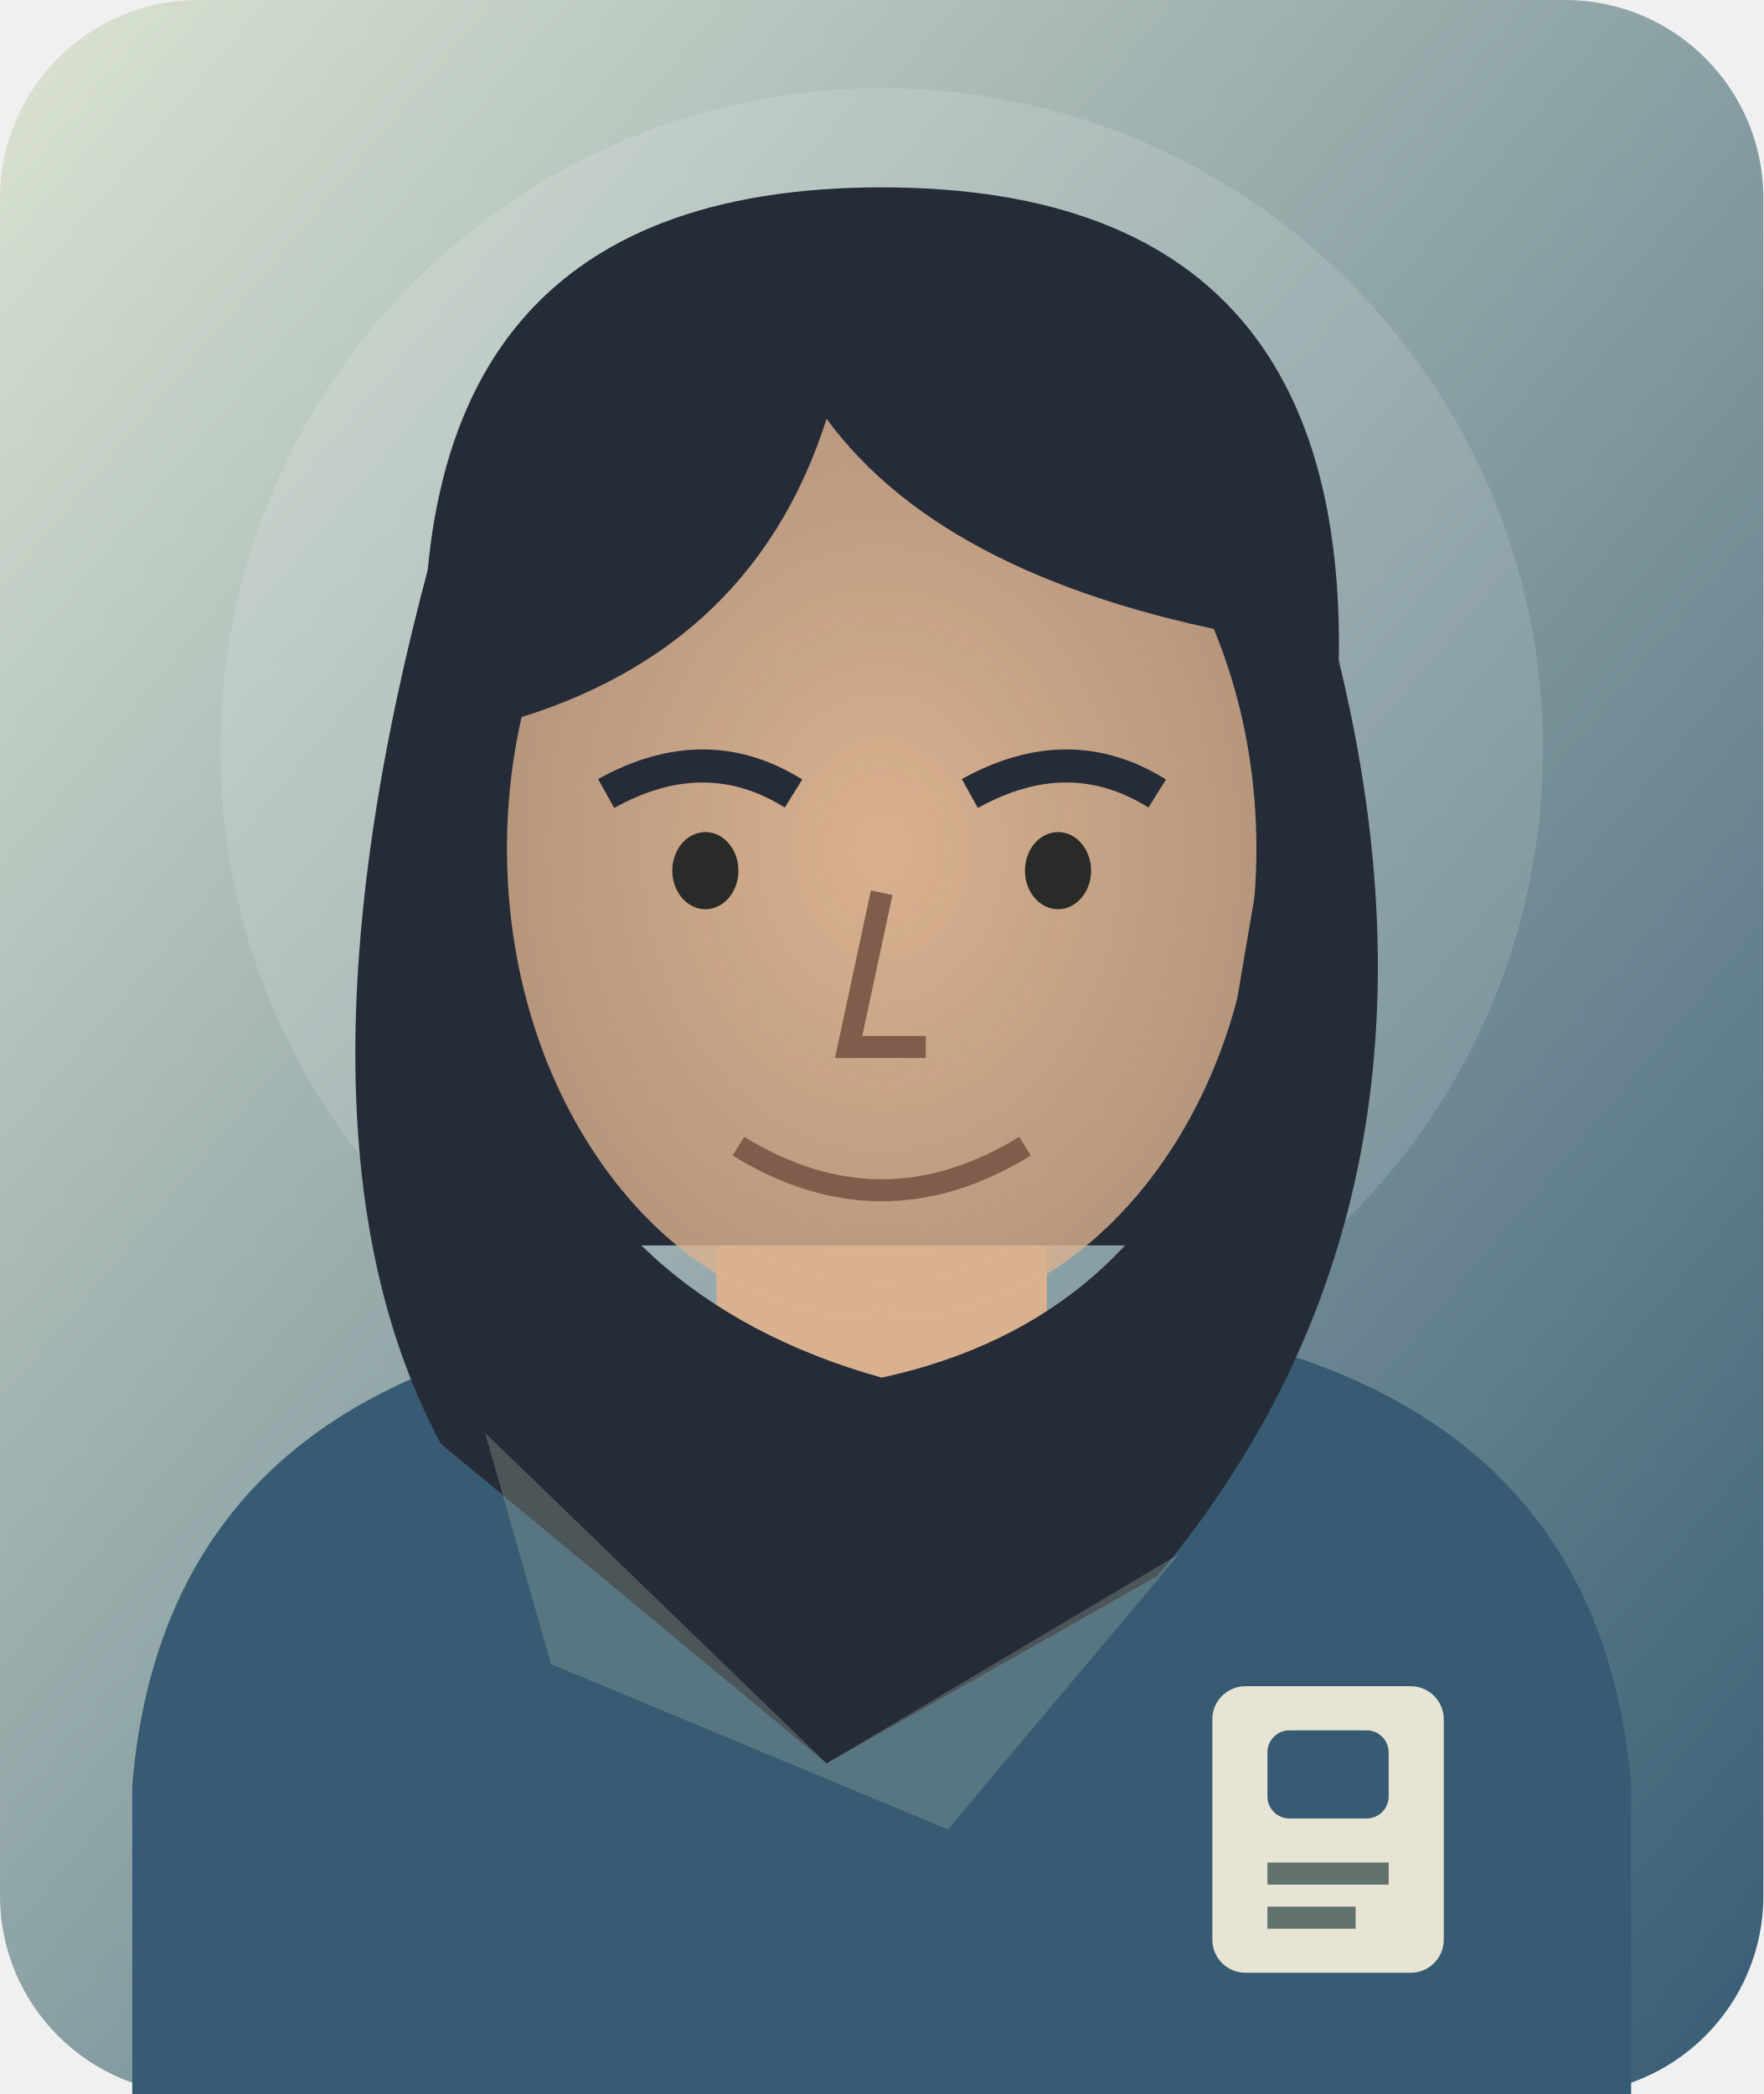
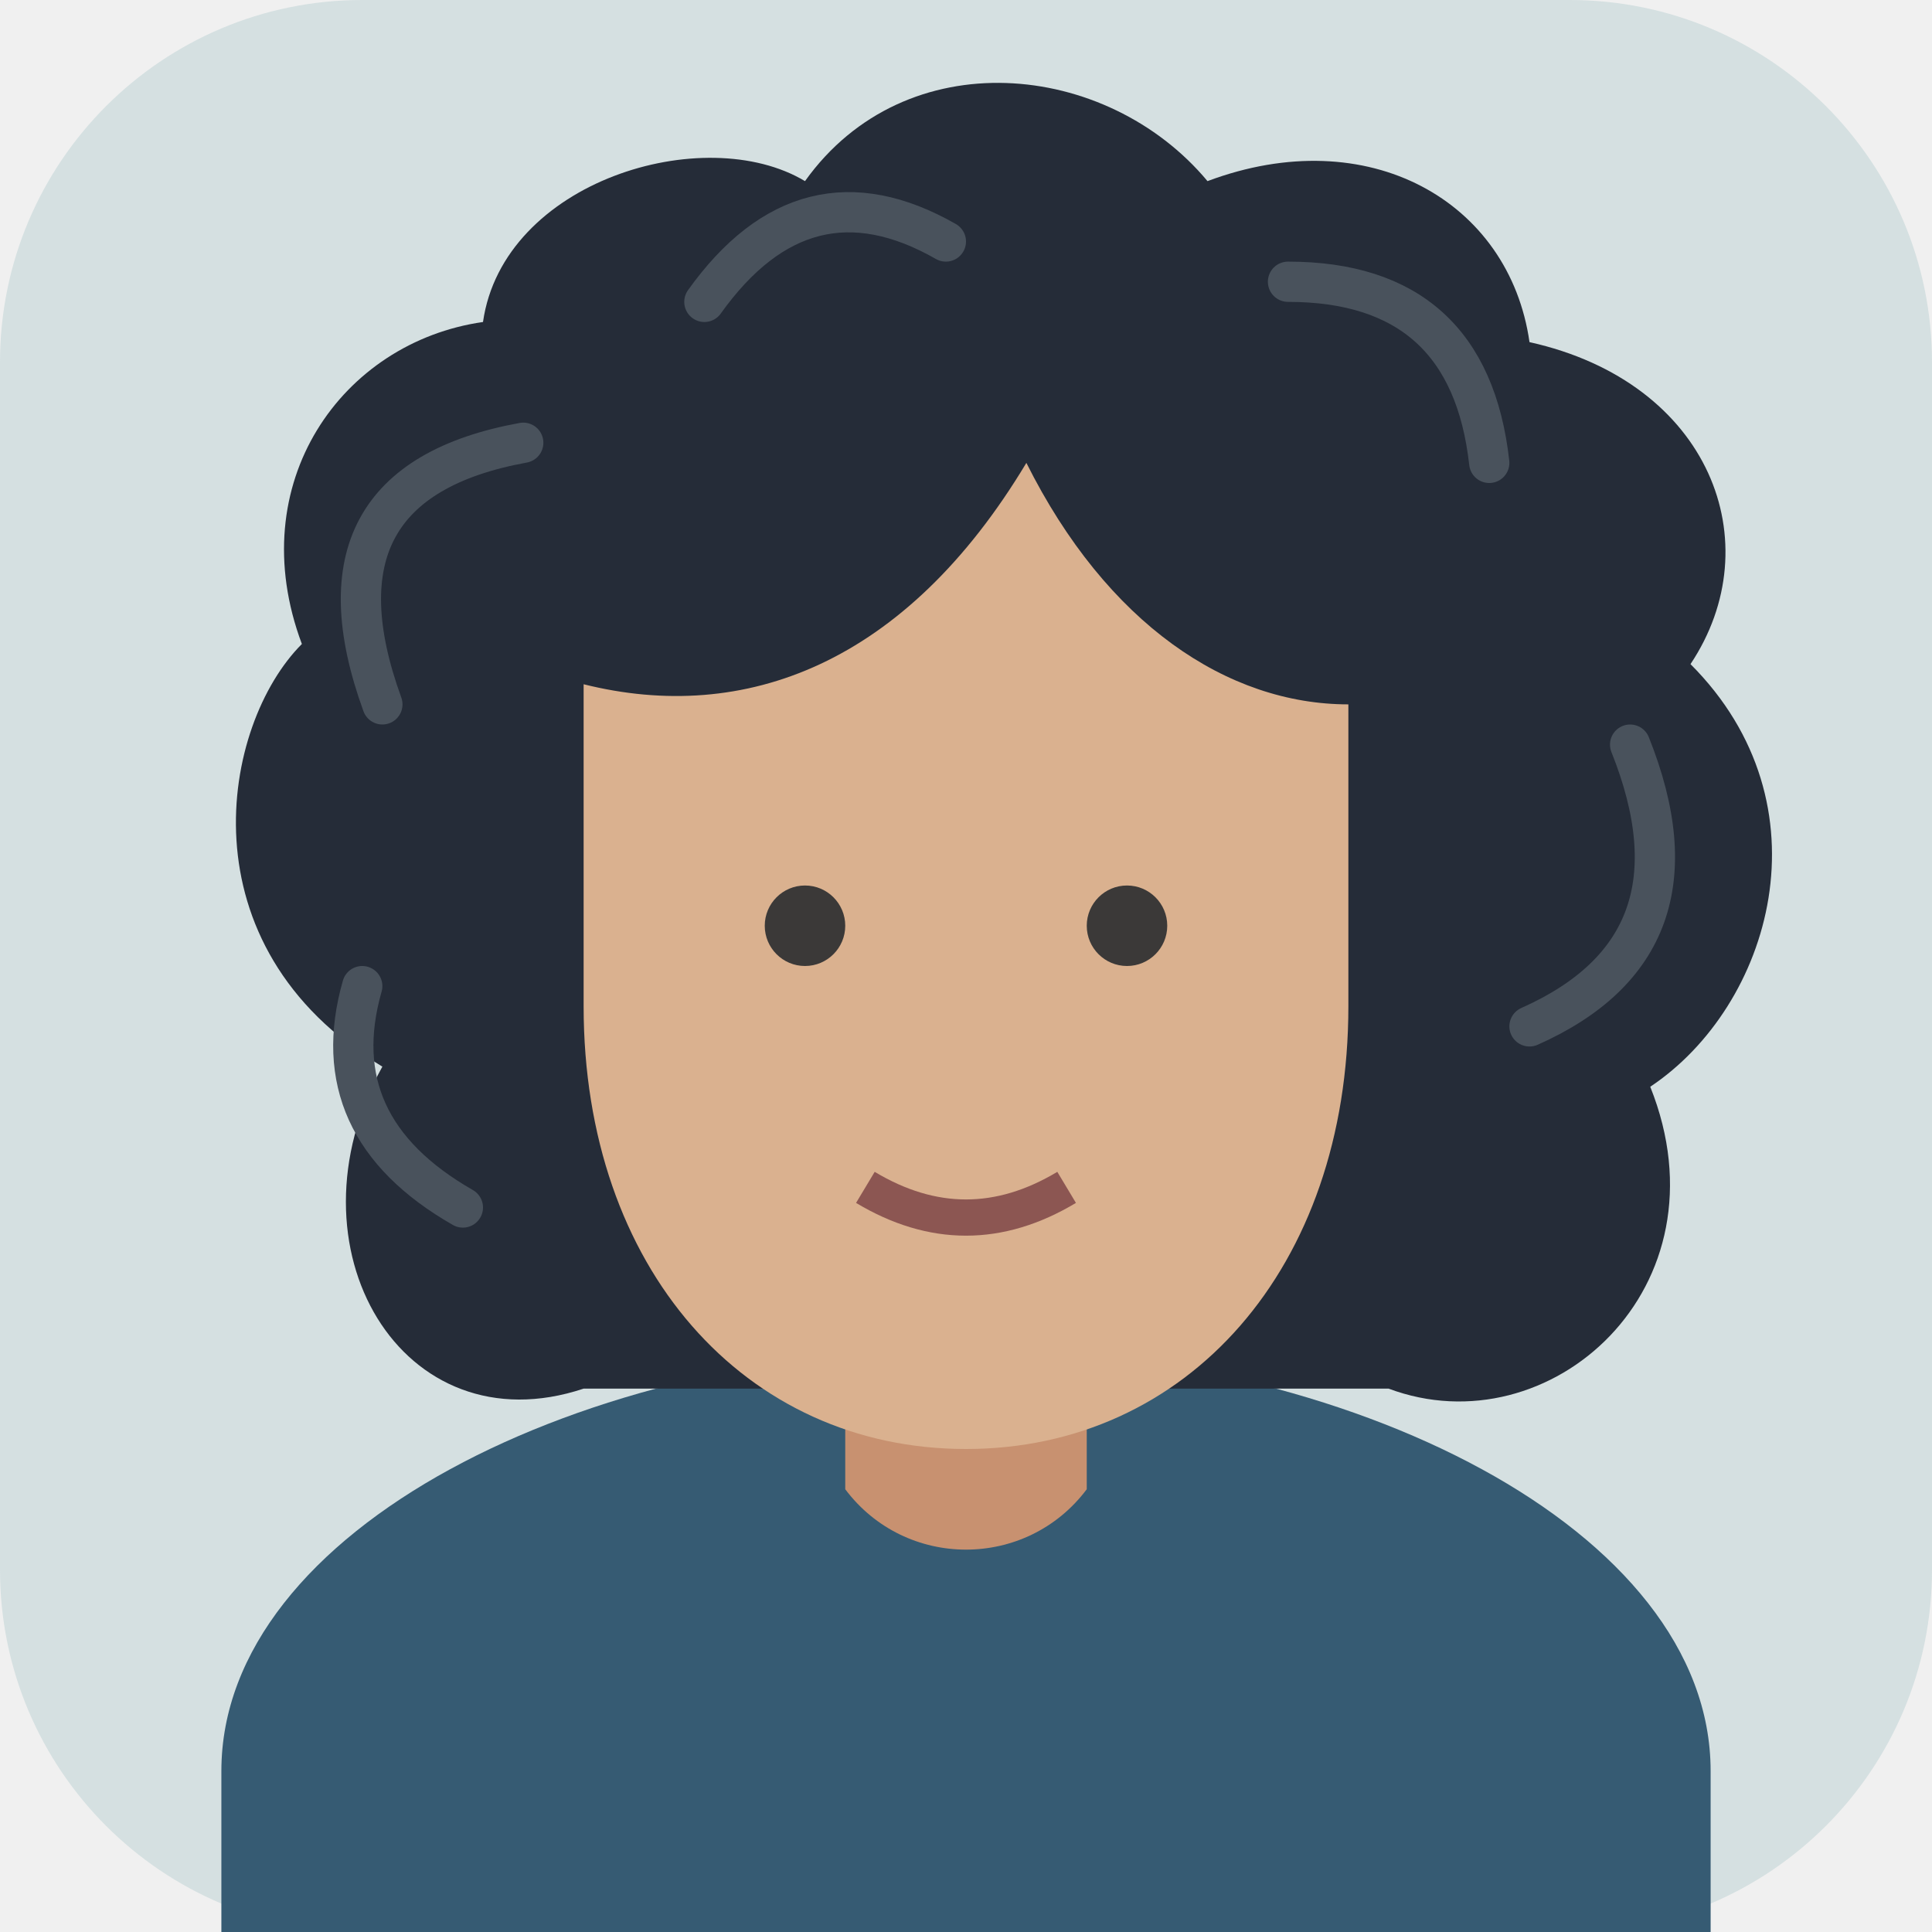
- <svg xmlns="http://www.w3.org/2000/svg" viewBox="0 0 160 190">
-   <defs>
-     <linearGradient id="b" x2="1" y2="1">
-       <stop stop-color="#dce4d3" />
-       <stop offset="1" stop-color="#365b73" />
-     </linearGradient>
-     <radialGradient id="s">
-       <stop stop-color="#dab18f" />
-       <stop offset="1" stop-color="#dab18f" stop-opacity=".8" />
-     </radialGradient>
-   </defs>
-   <rect width="160" height="190" rx="18" fill="url(#b)" />
-   <circle cx="80" cy="68" r="60" fill="#ffffff" opacity=".13" />
-   <path d="M12 190v-28q3-36 44-42h48q41 6 44 42v28" fill="#365b73" />
-   <path d="M65 105v26q15 16 30 0v-26" fill="#dab18f" />
-   <path d="M39 68q-5-51 41-51t41 51v45H39" fill="#252c38" />
-   <ellipse cx="80" cy="77" rx="34" ry="43" fill="url(#s)" />
-   <path d="M44 66q-3-38 31-39 29-4 40 31-29-5-40-20-7 22-31 28" fill="#252c38" />
-   <path d="M55 72q9-5 17 0m16 0q9-5 17 0" stroke="#252c38" stroke-width="3" fill="none" />
-   <ellipse cx="64" cy="79" rx="3" ry="3.5" fill="#292b29" />
-   <ellipse cx="96" cy="79" rx="3" ry="3.5" fill="#292b29" />
-   <path d="m80 81-3 14h7m-17 9q13 8 26 0" stroke="#805d4b" stroke-width="2" fill="none" />
-   <path d="M39 51q-14 52 1 80l35 29 30-17q31-37 14-92l-8 47q-8 22-31 27-25-7-33-30z" fill="#252c38" />
-   <path d="m44 130 31 30 32-19-21 25-36-15" fill="#a9b4a0" opacity=".3" />
-   <rect x="110" y="153" width="21" height="26" rx="3" fill="#e7e4d3" />
-   <rect x="115" y="157" width="11" height="8" rx="2" fill="#365b73" />
-   <path d="M115 170h11m-11 4h8" stroke="#61716c" stroke-width="2" />
+ <svg xmlns="http://www.w3.org/2000/svg" viewBox="0 0 96 96" role="img" aria-label="شبنم">
+   <rect width="96" height="96" rx="18" fill="#d5e0e1" />
+   <path d="M11 96v-8c0-12 18-21 37-21s37 9 37 21v8" fill="#365b73" />
+   <path d="M19 53c-10-6-8-17-4-21-3-8 2-15 9-16 1-7 11-10 16-7 5-7 15-6 20 0 8-3 15 1 16 8 9 2 12 10 8 16 7 7 4 17-2 21 4 10-5 18-13 15H29c-9 3-15-7-10-16z" fill="#252c38" />
+   <path d="M42 61h12v13c-3 4-9 4-12 0z" fill="#c89170" />
+   <path d="M29 34c8 2 16-1 22-11 4 8 10 12 16 12v15c0 13-8 22-19 22s-19-9-19-22z" fill="#dab18f" />
+   <g fill="#3b3938">
+     <circle cx="40" cy="46" r="2" />
+     <circle cx="56" cy="46" r="2" />
+   </g>
+   <path d="M43 59q5 3 10 0" fill="none" stroke="#8c5652" stroke-width="1.8" />
+   <path d="M19 35q-4-11 7-13m9-7q5-7 12-3m17 2q9 0 10 9m7 14q4 10-5 14M18 49q-2 7 5 11" fill="none" stroke="#49525c" stroke-width="2" stroke-linecap="round" />
</svg>
